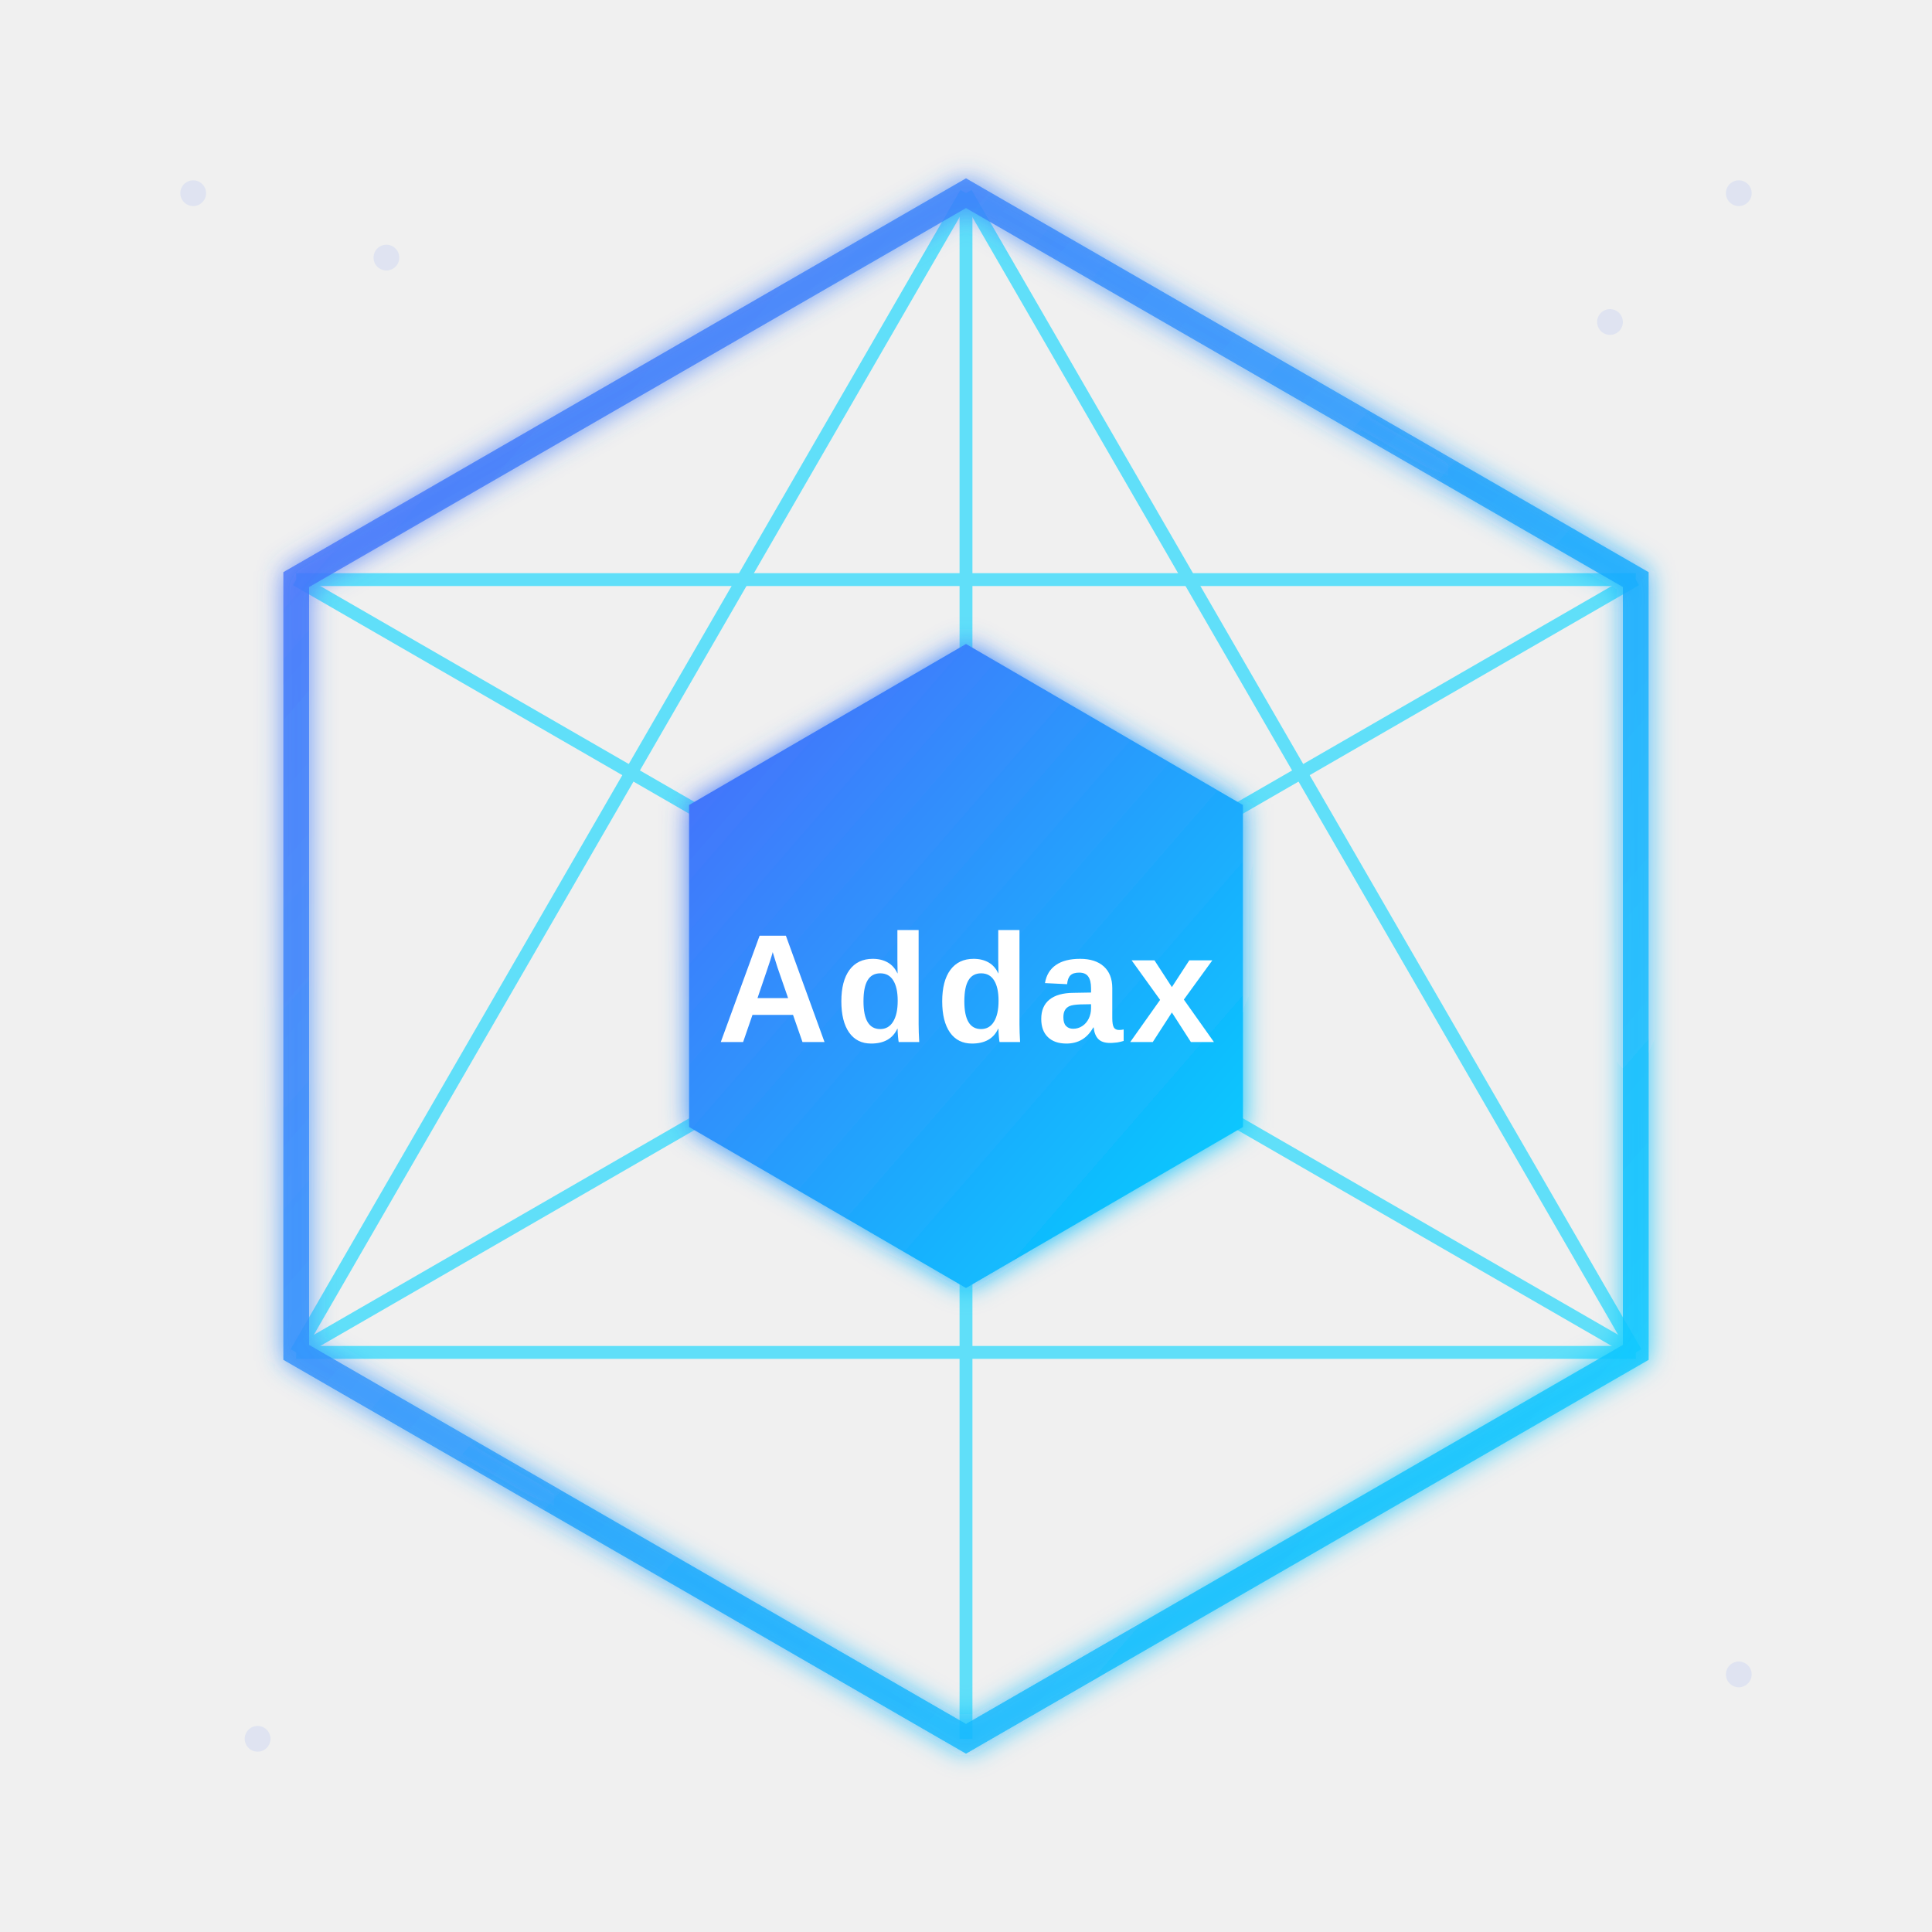
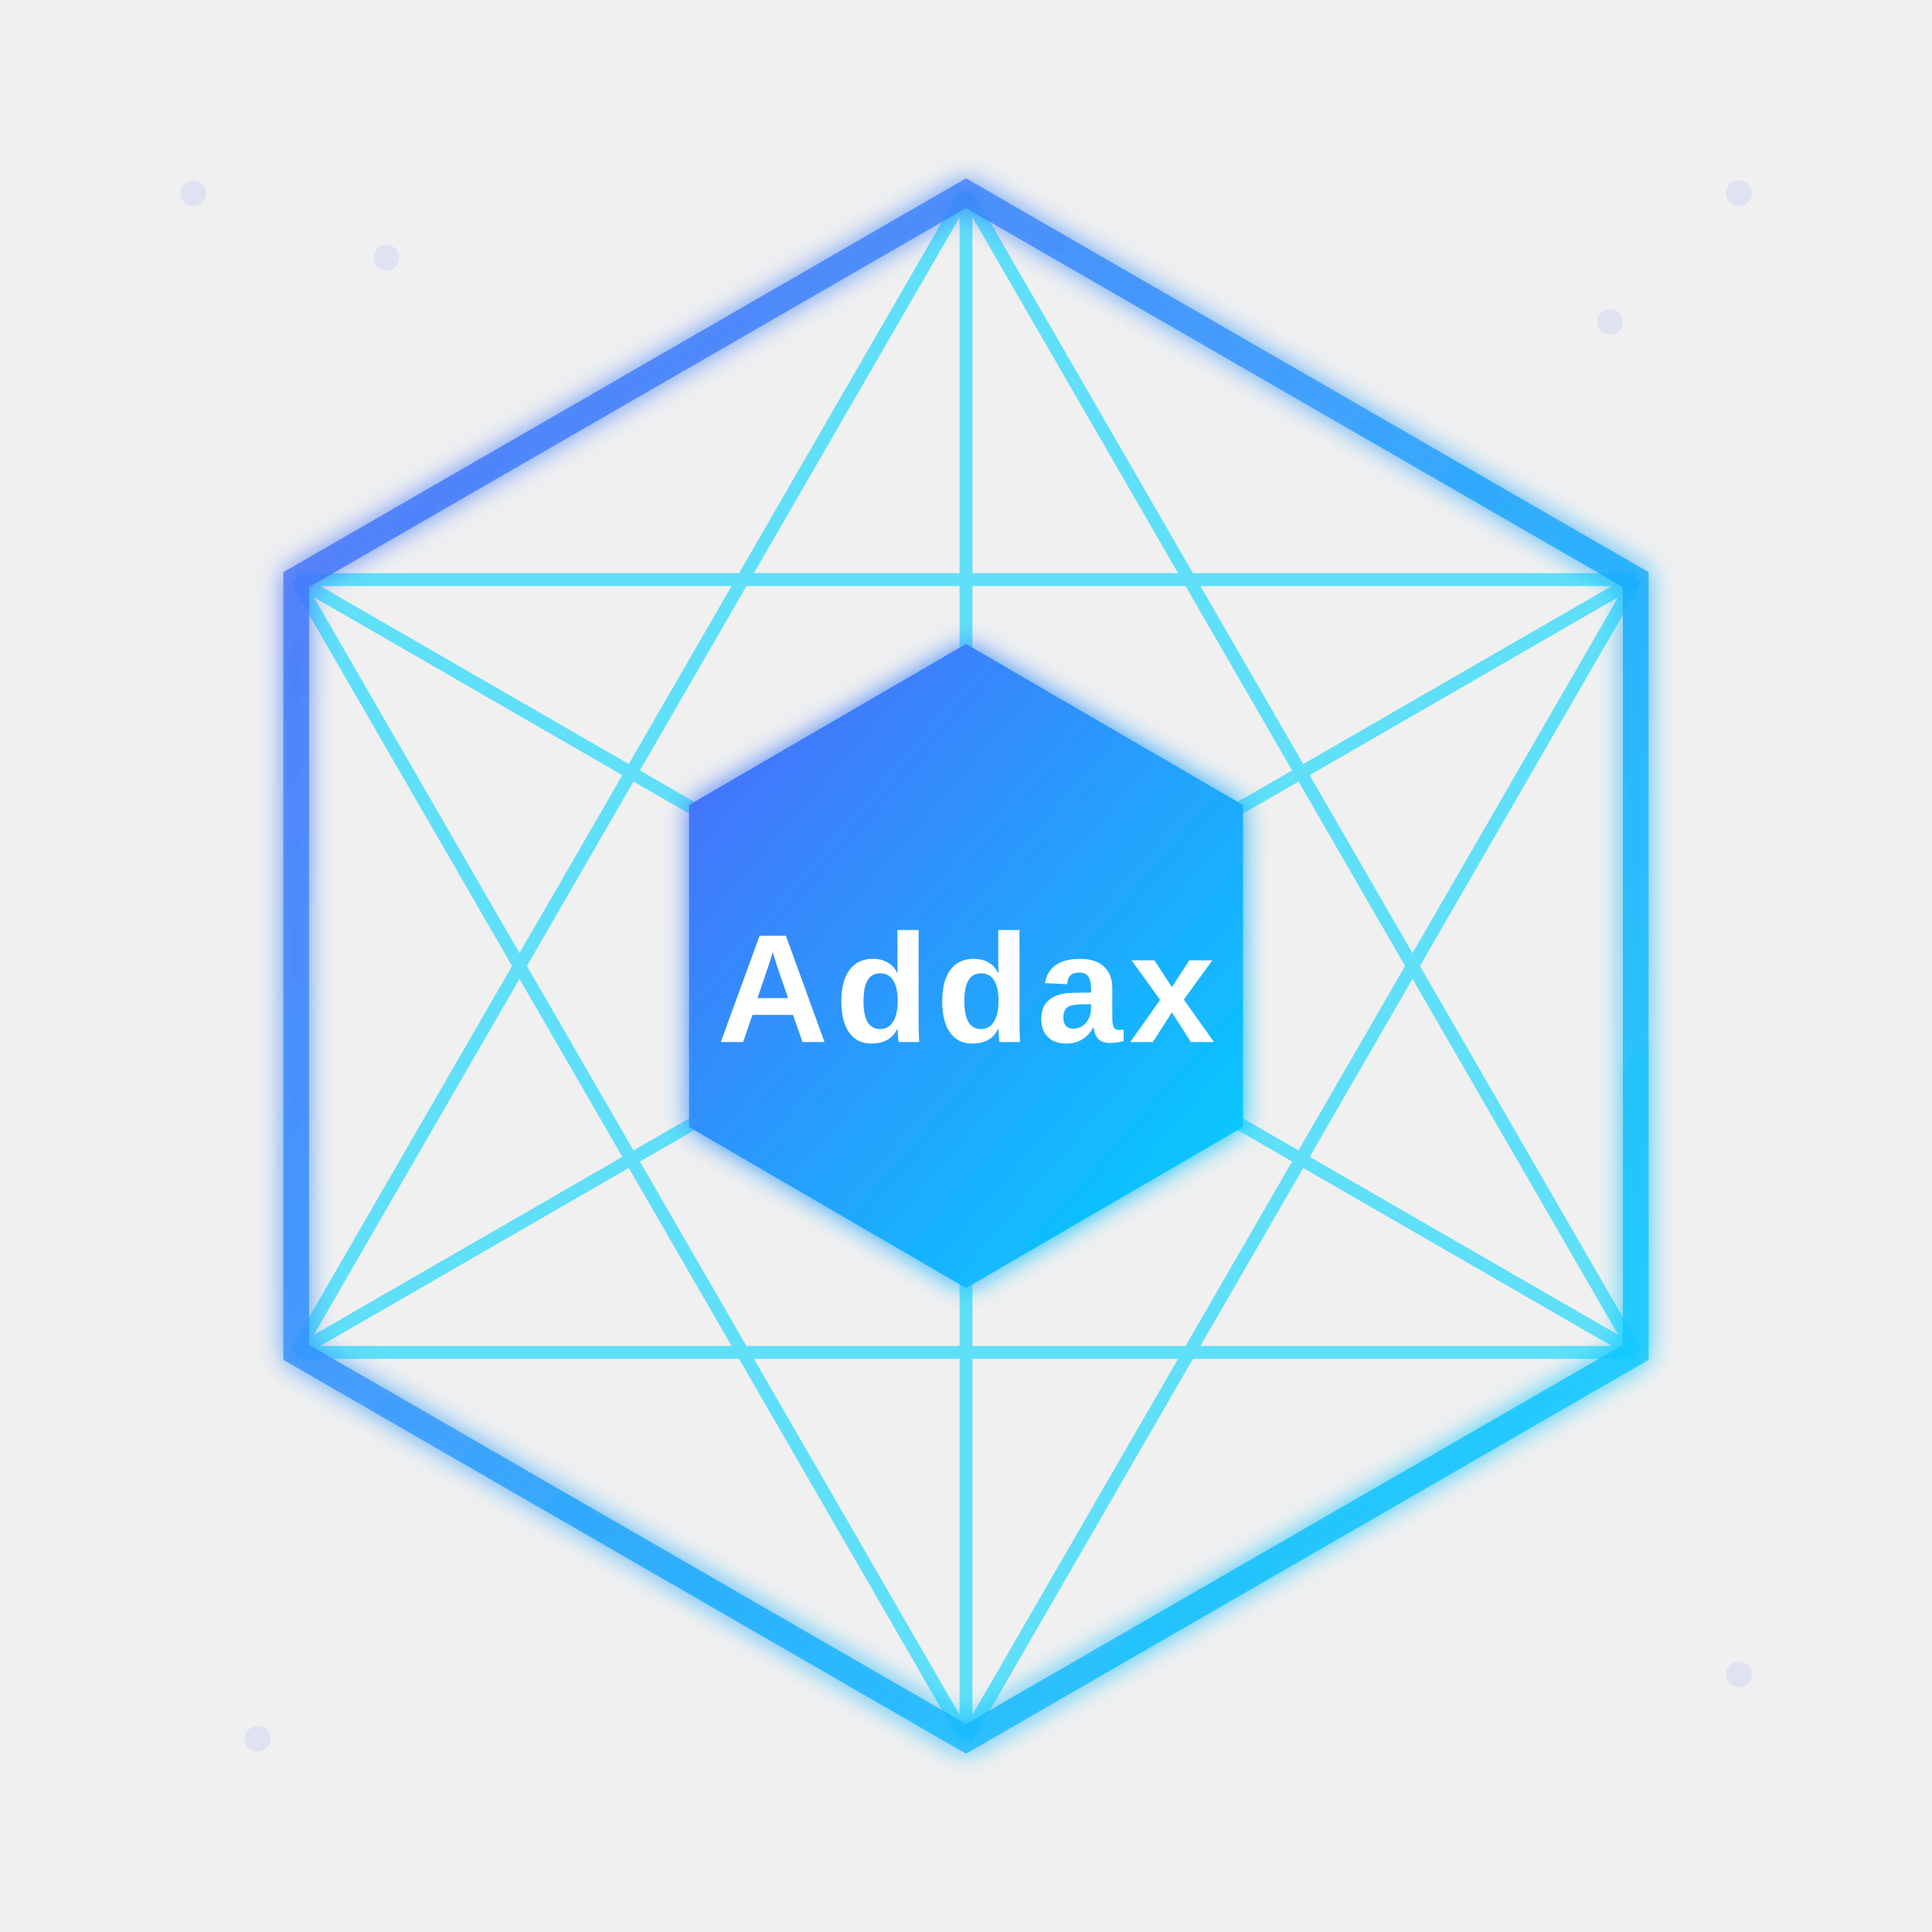
<svg xmlns="http://www.w3.org/2000/svg" width="300" height="300">
  <defs>
    <linearGradient id="mainGradient" x1="0%" y1="0%" x2="100%" y2="100%">
      <stop offset="10%" style="stop-color:#4573fb" />
      <stop offset="100%" style="stop-color:#00d4ff" />
    </linearGradient>
    <filter id="glow">
      <feGaussianBlur stdDeviation="2" result="coloredBlur" />
      <feMerge>
        <feMergeNode in="coloredBlur" />
        <feMergeNode in="SourceGraphic" />
      </feMerge>
    </filter>
  </defs>
  <g fill="#4573fb" opacity="0.1">
    <circle cx="30" cy="30" r="2" />
    <circle cx="60" cy="40" r="2" />
    <circle cx="270" cy="30" r="2" />
    <circle cx="250" cy="50" r="2" />
    <circle cx="40" cy="270" r="2" />
    <circle cx="270" cy="260" r="2" />
  </g>
  <g stroke="#00d4ff" stroke-width="2" opacity="0.6">
    <line x1="150" y1="30" x2="150" y2="270" />
    <line x1="150" y1="30" x2="254" y2="210" />
    <line x1="150" y1="30" x2="46" y2="210" />
    <line x1="254" y1="90" x2="46" y2="210" />
    <line x1="254" y1="210" x2="46" y2="90" />
    <line x1="254" y1="90" x2="46" y2="90" />
    <line x1="254" y1="210" x2="46" y2="210" />
+     <line x1="254" y1="90" x2="150" y2="270" />
+     <line x1="46" y1="90" x2="150" y2="270" />
  </g>
  <path d="M 150,30 L 254,90 L 254,210 L 150,270 L 46,210 L 46,90 Z" fill="none" stroke="url(#mainGradient)" stroke-width="4" filter="url(#glow)" stroke-opacity="0.8">
    <animate attributeName="stroke-opacity" values="0.8;1;0.8" dur="2s" repeatCount="indefinite" />
  </path>
  <path id="centerHex" d="M 150,100 L 193,125 L 193,175 L 150,200 L 107,175 L 107,125 Z" fill="url(#mainGradient)" filter="url(#glow)">
    <animate attributeName="opacity" values="1" dur="3s" repeatCount="indefinite" />
  </path>
  <text x="150" y="155" font-family="Arial, sans-serif" font-size="24" fill="white" text-anchor="middle" dominant-baseline="middle" font-weight="600" letter-spacing="1">Addax</text>
</svg>
